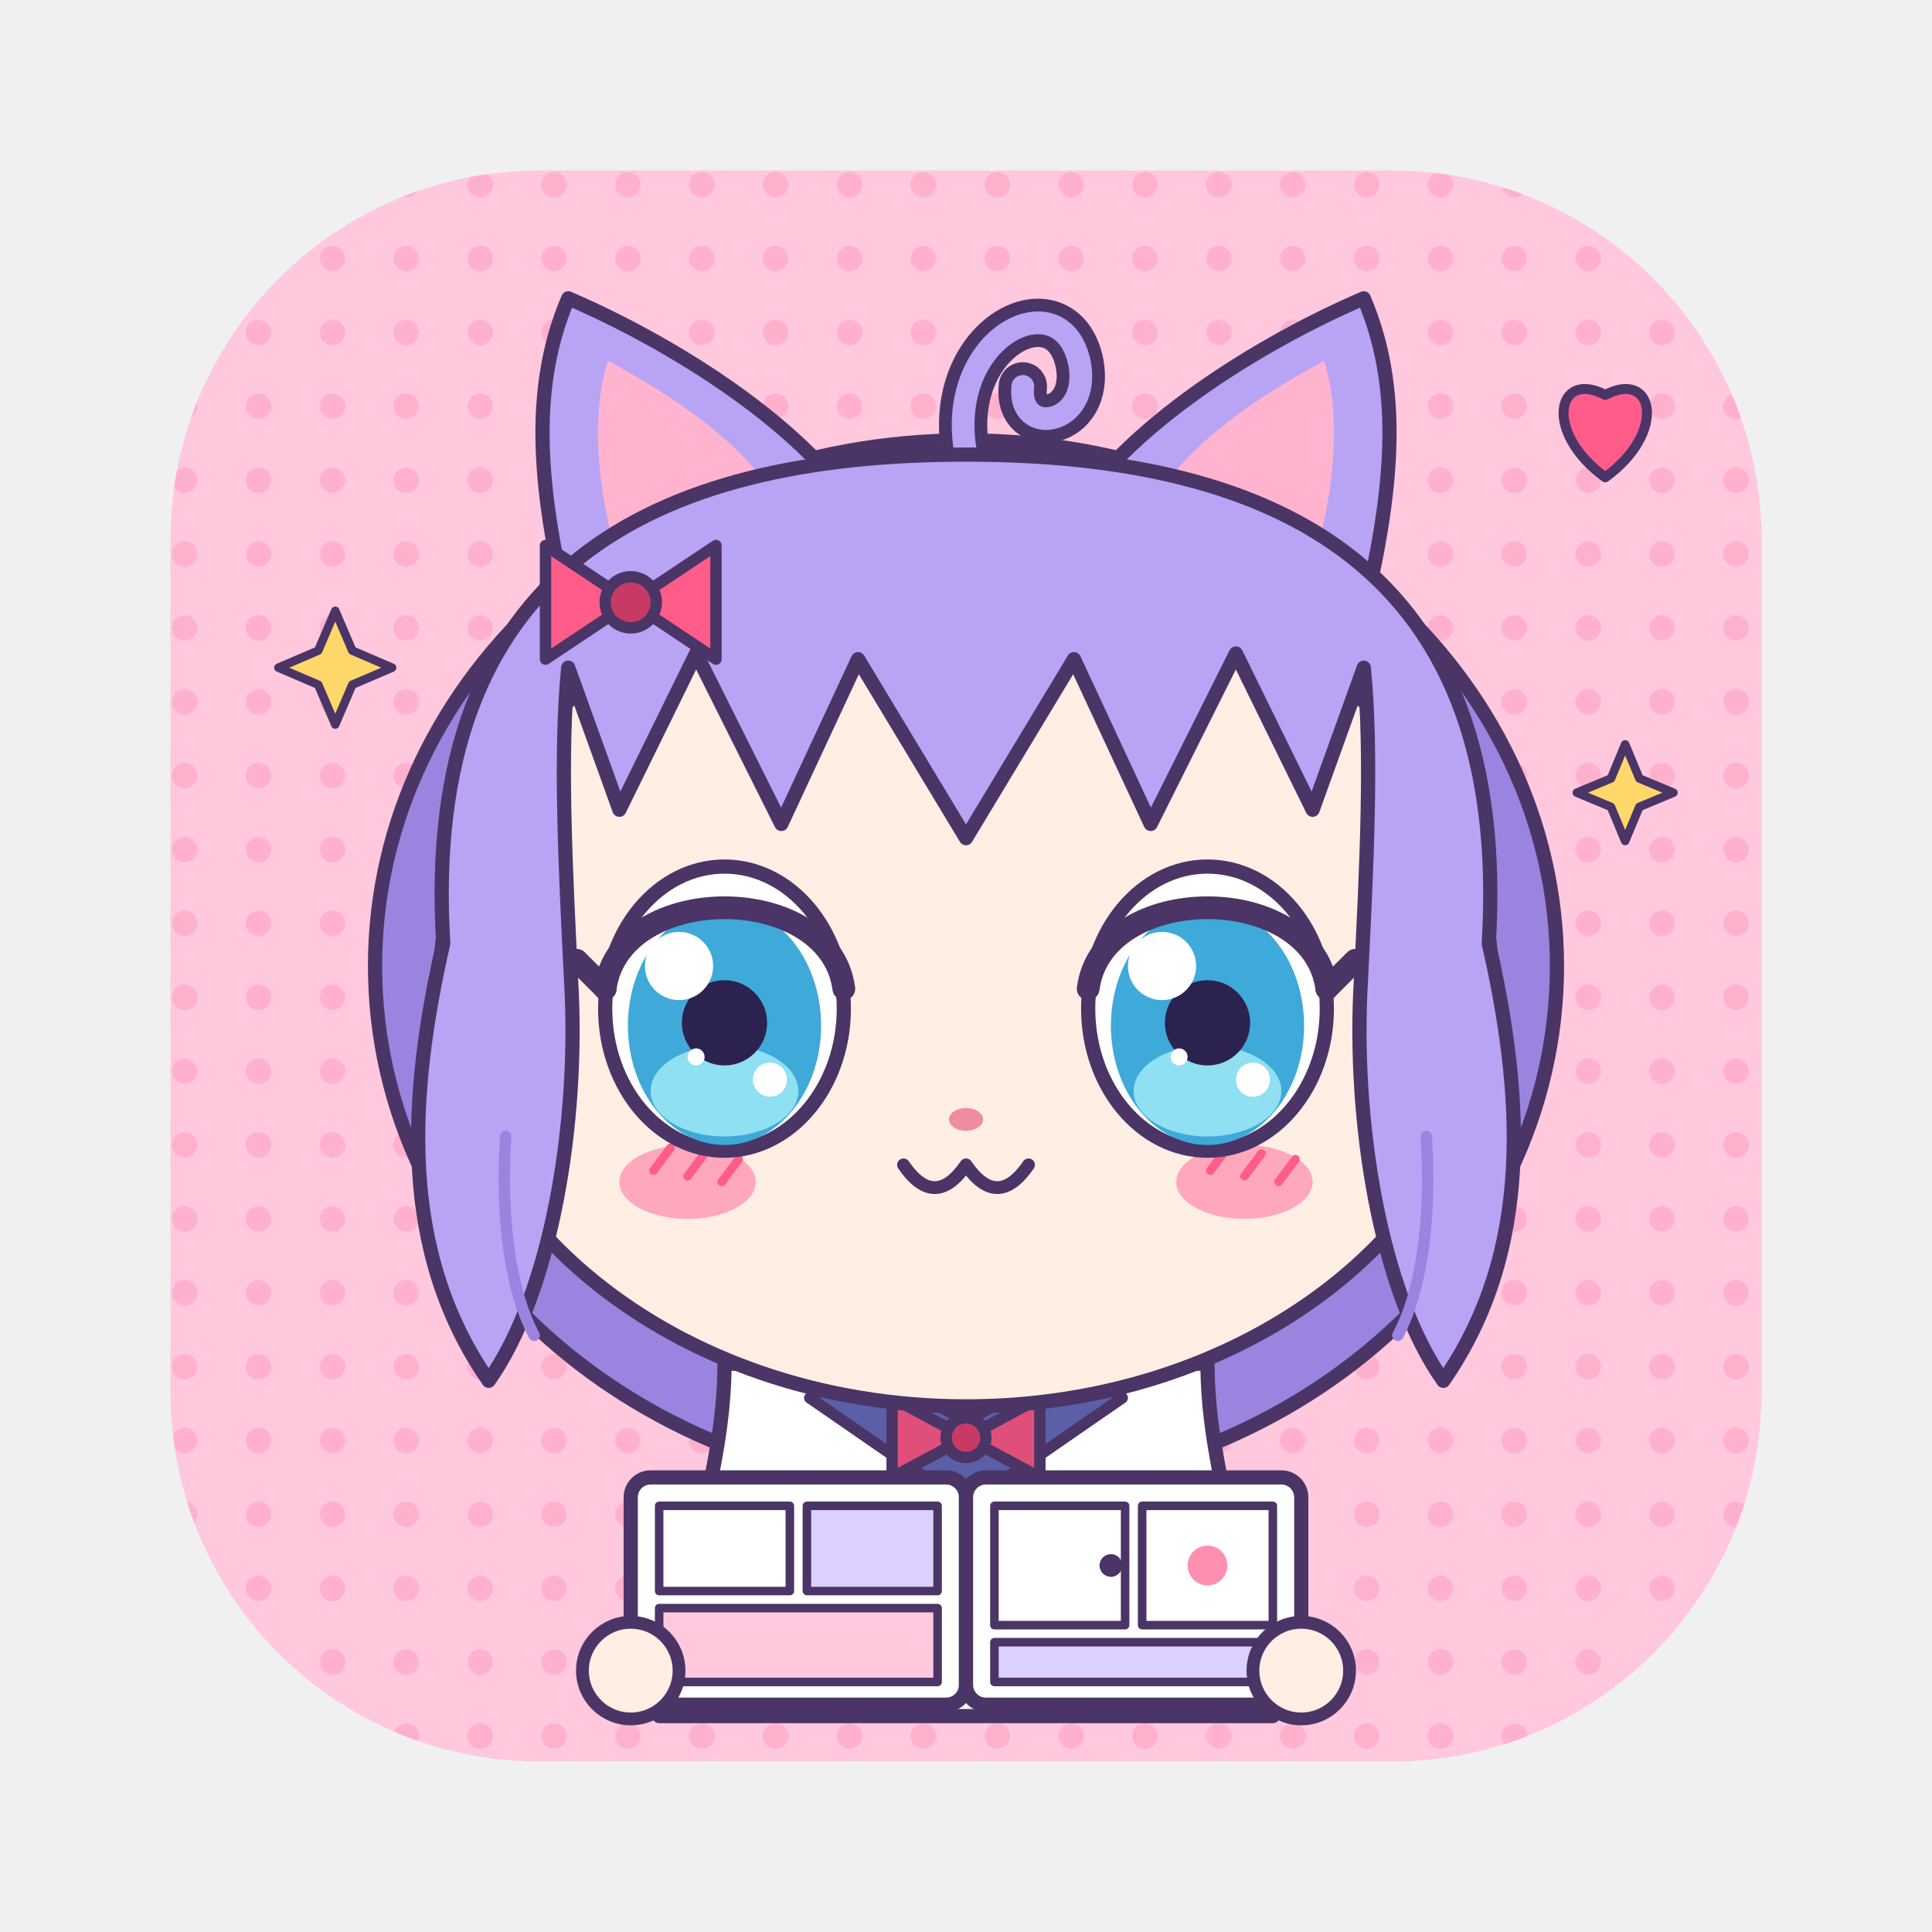
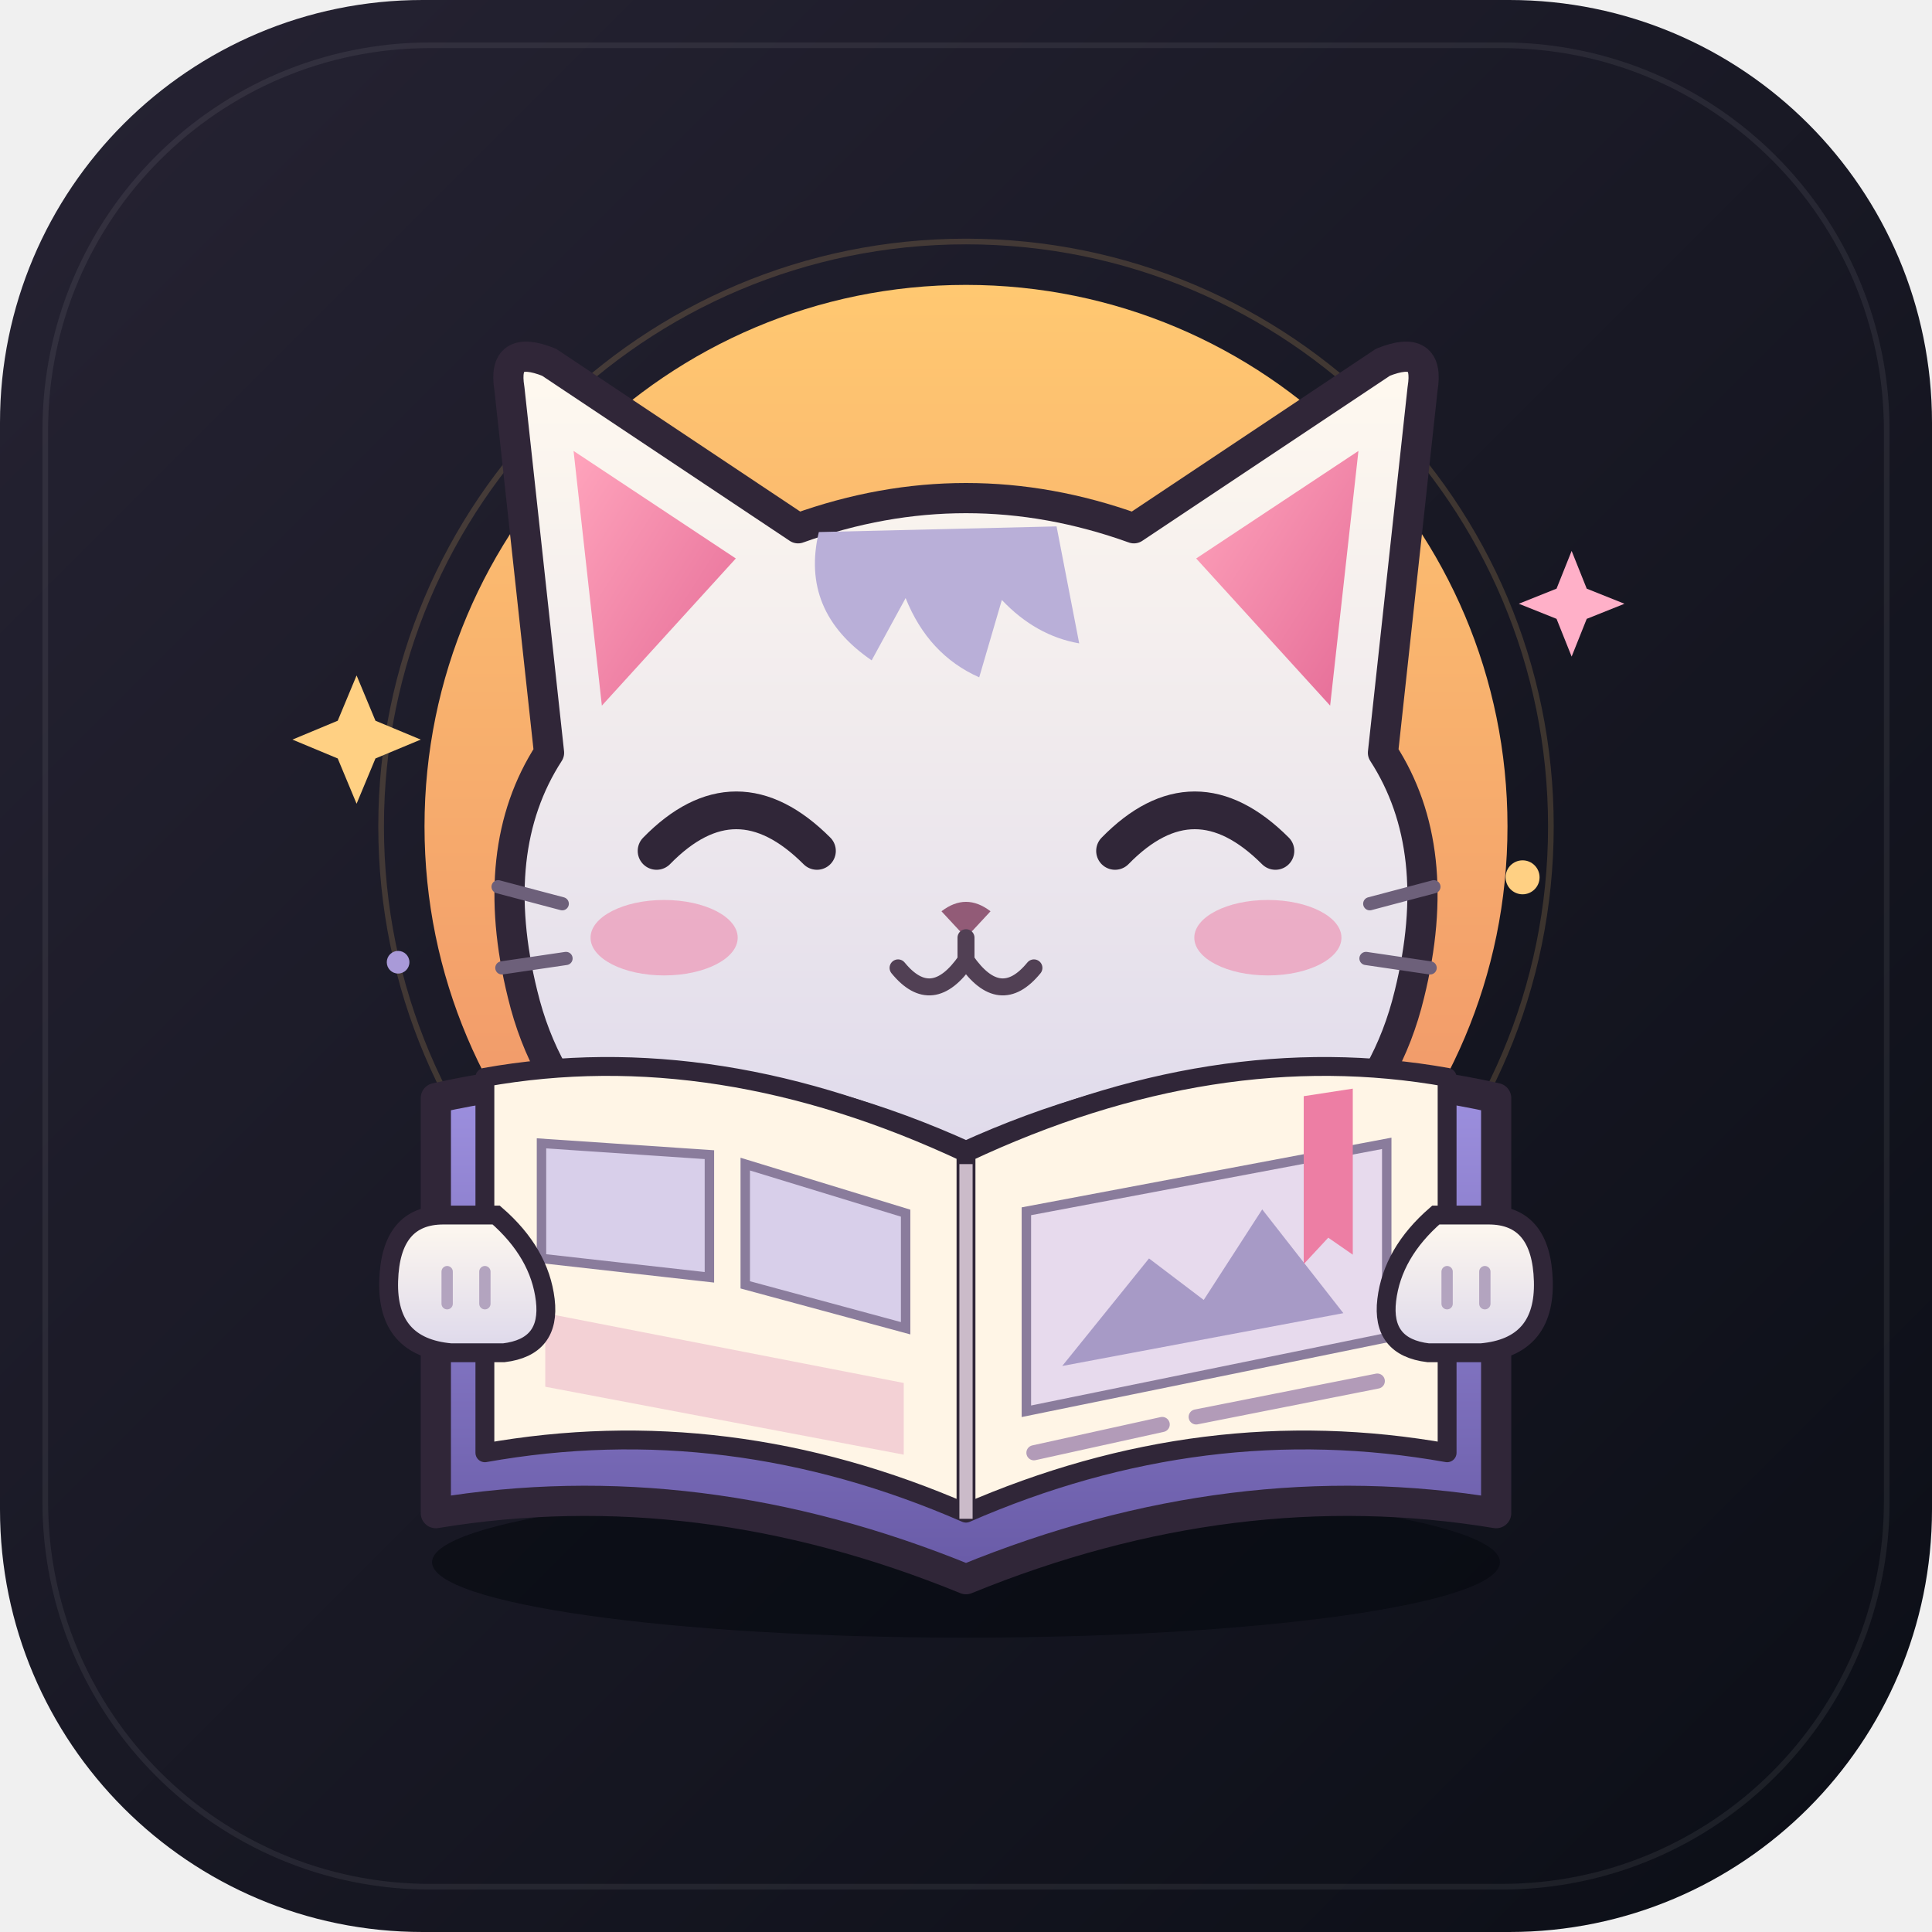
- <svg xmlns="http://www.w3.org/2000/svg" width="100%" viewBox="0 0 680 680" role="img" style="">
+ <svg xmlns="http://www.w3.org/2000/svg" width="1024" height="1024" viewBox="0 0 1024 1024" role="img" aria-labelledby="title desc">
  <defs>
-     <pattern id="dots" width="26" height="26" patternUnits="userSpaceOnUse">
-       <circle cx="13" cy="13" r="4.5" fill="#FFB0CD" />
-     </pattern>
+     <linearGradient id="bg" x2="1" y2="1">
+       <stop stop-color="#262333" />
+       <stop offset="1" stop-color="#0B0E16" />
+     </linearGradient>
+     <linearGradient id="halo" x2="0" y2="1">
+       <stop stop-color="#FFC871" />
+       <stop offset="1" stop-color="#ED8C68" />
+     </linearGradient>
+     <linearGradient id="fur" x2="0" y2="1">
+       <stop stop-color="#FFF9EF" />
+       <stop offset="1" stop-color="#DDD8EB" />
+     </linearGradient>
+     <linearGradient id="pink" x2="1" y2="1">
+       <stop stop-color="#FFA4BC" />
+       <stop offset="1" stop-color="#E56C97" />
+     </linearGradient>
+     <linearGradient id="book" x2="0" y2="1">
+       <stop stop-color="#9E91E0" />
+       <stop offset="1" stop-color="#685AA6" />
+     </linearGradient>
  </defs>
-   <rect x="60" y="60" width="560" height="560" rx="130" fill="#FFC8DD" style="fill:rgb(255, 200, 221);stroke:none;color:rgb(11, 11, 11);stroke-width:1px;stroke-linecap:butt;stroke-linejoin:miter;opacity:1;font-family:anthropic-sans, -apple-system, BlinkMacSystemFont, &quot;Segoe UI&quot;, sans-serif;font-size:16px;font-weight:400;text-anchor:start;dominant-baseline:auto" />
-   <rect x="60" y="60" width="560" height="560" rx="130" fill="url(#dots)" style="stroke:none;color:rgb(11, 11, 11);stroke-width:1px;stroke-linecap:butt;stroke-linejoin:miter;opacity:1;font-family:anthropic-sans, -apple-system, BlinkMacSystemFont, &quot;Segoe UI&quot;, sans-serif;font-size:16px;font-weight:400;text-anchor:start;dominant-baseline:auto" />
-   <path d="M118 215 L124 229 L138 235 L124 241 L118 255 L112 241 L98 235 L112 229 Z" fill="#FFD76A" stroke="#4A3566" stroke-width="3" stroke-linejoin="round" style="fill:rgb(255, 215, 106);stroke:rgb(74, 53, 102);color:rgb(11, 11, 11);stroke-width:3px;stroke-linecap:butt;stroke-linejoin:round;opacity:1;font-family:anthropic-sans, -apple-system, BlinkMacSystemFont, &quot;Segoe UI&quot;, sans-serif;font-size:16px;font-weight:400;text-anchor:start;dominant-baseline:auto" />
-   <path d="M572 262 L577 274 L589 279 L577 284 L572 296 L567 284 L555 279 L567 274 Z" fill="#FFD76A" stroke="#4A3566" stroke-width="3" stroke-linejoin="round" style="fill:rgb(255, 215, 106);stroke:rgb(74, 53, 102);color:rgb(11, 11, 11);stroke-width:3px;stroke-linecap:butt;stroke-linejoin:round;opacity:1;font-family:anthropic-sans, -apple-system, BlinkMacSystemFont, &quot;Segoe UI&quot;, sans-serif;font-size:16px;font-weight:400;text-anchor:start;dominant-baseline:auto" />
-   <path d="M565 168 C 543 152 548 130 565 139 C 582 130 587 152 565 168 Z" fill="#FF5C8A" stroke="#4A3566" stroke-width="3.5" stroke-linejoin="round" style="fill:rgb(255, 92, 138);stroke:rgb(74, 53, 102);color:rgb(11, 11, 11);stroke-width:3.5px;stroke-linecap:butt;stroke-linejoin:round;opacity:1;font-family:anthropic-sans, -apple-system, BlinkMacSystemFont, &quot;Segoe UI&quot;, sans-serif;font-size:16px;font-weight:400;text-anchor:start;dominant-baseline:auto" />
-   <g stroke="#4A3566" stroke-width="5" stroke-linejoin="round" stroke-linecap="round" style="fill:rgb(0, 0, 0);stroke:rgb(74, 53, 102);color:rgb(11, 11, 11);stroke-width:5px;stroke-linecap:round;stroke-linejoin:round;opacity:1;font-family:anthropic-sans, -apple-system, BlinkMacSystemFont, &quot;Segoe UI&quot;, sans-serif;font-size:16px;font-weight:400;text-anchor:start;dominant-baseline:auto">
-     <ellipse cx="340" cy="340" rx="208" ry="185" fill="#9B84E0" style="fill:rgb(155, 132, 224);stroke:rgb(74, 53, 102);color:rgb(11, 11, 11);stroke-width:5px;stroke-linecap:round;stroke-linejoin:round;opacity:1;font-family:anthropic-sans, -apple-system, BlinkMacSystemFont, &quot;Segoe UI&quot;, sans-serif;font-size:16px;font-weight:400;text-anchor:start;dominant-baseline:auto" />
-     <path d="M205 235 C 190 180 185 140 200 105 C 235 120 285 150 305 185 Z" fill="#B9A3F5" style="fill:rgb(185, 163, 245);stroke:rgb(74, 53, 102);color:rgb(11, 11, 11);stroke-width:5px;stroke-linecap:round;stroke-linejoin:round;opacity:1;font-family:anthropic-sans, -apple-system, BlinkMacSystemFont, &quot;Segoe UI&quot;, sans-serif;font-size:16px;font-weight:400;text-anchor:start;dominant-baseline:auto" />
-     <path d="M475 235 C 490 180 495 140 480 105 C 445 120 395 150 375 185 Z" fill="#B9A3F5" style="fill:rgb(185, 163, 245);stroke:rgb(74, 53, 102);color:rgb(11, 11, 11);stroke-width:5px;stroke-linecap:round;stroke-linejoin:round;opacity:1;font-family:anthropic-sans, -apple-system, BlinkMacSystemFont, &quot;Segoe UI&quot;, sans-serif;font-size:16px;font-weight:400;text-anchor:start;dominant-baseline:auto" />
-     <path d="M255 480 C 255 520 238 560 232 604 L 448 604 C 442 560 425 520 425 480 Z" fill="#FFFFFF" style="fill:rgb(255, 255, 255);stroke:rgb(74, 53, 102);color:rgb(11, 11, 11);stroke-width:5px;stroke-linecap:round;stroke-linejoin:round;opacity:1;font-family:anthropic-sans, -apple-system, BlinkMacSystemFont, &quot;Segoe UI&quot;, sans-serif;font-size:16px;font-weight:400;text-anchor:start;dominant-baseline:auto" />
-   </g>
-   <path d="M216 192 C 209 165 209 142 214 127 C 238 140 262 156 275 178 Z" fill="#FFB3CF" style="fill:rgb(255, 179, 207);stroke:none;color:rgb(11, 11, 11);stroke-width:1px;stroke-linecap:butt;stroke-linejoin:miter;opacity:1;font-family:anthropic-sans, -apple-system, BlinkMacSystemFont, &quot;Segoe UI&quot;, sans-serif;font-size:16px;font-weight:400;text-anchor:start;dominant-baseline:auto" />
-   <path d="M464 192 C 471 165 471 142 466 127 C 442 140 418 156 405 178 Z" fill="#FFB3CF" style="fill:rgb(255, 179, 207);stroke:none;color:rgb(11, 11, 11);stroke-width:1px;stroke-linecap:butt;stroke-linejoin:miter;opacity:1;font-family:anthropic-sans, -apple-system, BlinkMacSystemFont, &quot;Segoe UI&quot;, sans-serif;font-size:16px;font-weight:400;text-anchor:start;dominant-baseline:auto" />
-   <path d="M285 492 L340 530 L395 492 L378 480 L340 500 L302 480 Z" fill="#5B5FA8" stroke="#4A3566" stroke-width="4" stroke-linejoin="round" style="fill:rgb(91, 95, 168);stroke:rgb(74, 53, 102);color:rgb(11, 11, 11);stroke-width:4px;stroke-linecap:butt;stroke-linejoin:round;opacity:1;font-family:anthropic-sans, -apple-system, BlinkMacSystemFont, &quot;Segoe UI&quot;, sans-serif;font-size:16px;font-weight:400;text-anchor:start;dominant-baseline:auto" />
-   <g stroke="#4A3566" stroke-width="5" stroke-linejoin="round" stroke-linecap="round" style="fill:rgb(0, 0, 0);stroke:rgb(74, 53, 102);color:rgb(11, 11, 11);stroke-width:5px;stroke-linecap:round;stroke-linejoin:round;opacity:1;font-family:anthropic-sans, -apple-system, BlinkMacSystemFont, &quot;Segoe UI&quot;, sans-serif;font-size:16px;font-weight:400;text-anchor:start;dominant-baseline:auto">
-     <rect x="222" y="520" width="118" height="80" rx="7" fill="#FFFFFF" style="fill:rgb(255, 255, 255);stroke:rgb(74, 53, 102);color:rgb(11, 11, 11);stroke-width:5px;stroke-linecap:round;stroke-linejoin:round;opacity:1;font-family:anthropic-sans, -apple-system, BlinkMacSystemFont, &quot;Segoe UI&quot;, sans-serif;font-size:16px;font-weight:400;text-anchor:start;dominant-baseline:auto" />
-     <rect x="340" y="520" width="118" height="80" rx="7" fill="#FFFFFF" style="fill:rgb(255, 255, 255);stroke:rgb(74, 53, 102);color:rgb(11, 11, 11);stroke-width:5px;stroke-linecap:round;stroke-linejoin:round;opacity:1;font-family:anthropic-sans, -apple-system, BlinkMacSystemFont, &quot;Segoe UI&quot;, sans-serif;font-size:16px;font-weight:400;text-anchor:start;dominant-baseline:auto" />
-   </g>
-   <g stroke="#4A3566" stroke-width="3" stroke-linejoin="round" style="fill:rgb(0, 0, 0);stroke:rgb(74, 53, 102);color:rgb(11, 11, 11);stroke-width:3px;stroke-linecap:butt;stroke-linejoin:round;opacity:1;font-family:anthropic-sans, -apple-system, BlinkMacSystemFont, &quot;Segoe UI&quot;, sans-serif;font-size:16px;font-weight:400;text-anchor:start;dominant-baseline:auto">
-     <rect x="232" y="530" width="46" height="30" fill="#FFFFFF" style="fill:rgb(255, 255, 255);stroke:rgb(74, 53, 102);color:rgb(11, 11, 11);stroke-width:3px;stroke-linecap:butt;stroke-linejoin:round;opacity:1;font-family:anthropic-sans, -apple-system, BlinkMacSystemFont, &quot;Segoe UI&quot;, sans-serif;font-size:16px;font-weight:400;text-anchor:start;dominant-baseline:auto" />
-     <rect x="284" y="530" width="46" height="30" fill="#DCD0FF" style="fill:rgb(220, 208, 255);stroke:rgb(74, 53, 102);color:rgb(11, 11, 11);stroke-width:3px;stroke-linecap:butt;stroke-linejoin:round;opacity:1;font-family:anthropic-sans, -apple-system, BlinkMacSystemFont, &quot;Segoe UI&quot;, sans-serif;font-size:16px;font-weight:400;text-anchor:start;dominant-baseline:auto" />
-     <rect x="232" y="566" width="98" height="26" fill="#FFC8DD" style="fill:rgb(255, 200, 221);stroke:rgb(74, 53, 102);color:rgb(11, 11, 11);stroke-width:3px;stroke-linecap:butt;stroke-linejoin:round;opacity:1;font-family:anthropic-sans, -apple-system, BlinkMacSystemFont, &quot;Segoe UI&quot;, sans-serif;font-size:16px;font-weight:400;text-anchor:start;dominant-baseline:auto" />
-     <rect x="350" y="530" width="46" height="42" fill="#FFFFFF" style="fill:rgb(255, 255, 255);stroke:rgb(74, 53, 102);color:rgb(11, 11, 11);stroke-width:3px;stroke-linecap:butt;stroke-linejoin:round;opacity:1;font-family:anthropic-sans, -apple-system, BlinkMacSystemFont, &quot;Segoe UI&quot;, sans-serif;font-size:16px;font-weight:400;text-anchor:start;dominant-baseline:auto" />
-     <rect x="402" y="530" width="46" height="42" fill="#FFFFFF" style="fill:rgb(255, 255, 255);stroke:rgb(74, 53, 102);color:rgb(11, 11, 11);stroke-width:3px;stroke-linecap:butt;stroke-linejoin:round;opacity:1;font-family:anthropic-sans, -apple-system, BlinkMacSystemFont, &quot;Segoe UI&quot;, sans-serif;font-size:16px;font-weight:400;text-anchor:start;dominant-baseline:auto" />
-     <rect x="350" y="578" width="98" height="14" fill="#DCD0FF" style="fill:rgb(220, 208, 255);stroke:rgb(74, 53, 102);color:rgb(11, 11, 11);stroke-width:3px;stroke-linecap:butt;stroke-linejoin:round;opacity:1;font-family:anthropic-sans, -apple-system, BlinkMacSystemFont, &quot;Segoe UI&quot;, sans-serif;font-size:16px;font-weight:400;text-anchor:start;dominant-baseline:auto" />
-   </g>
-   <circle cx="391" cy="551" r="4" fill="#4A3566" style="fill:rgb(74, 53, 102);stroke:none;color:rgb(11, 11, 11);stroke-width:1px;stroke-linecap:butt;stroke-linejoin:miter;opacity:1;font-family:anthropic-sans, -apple-system, BlinkMacSystemFont, &quot;Segoe UI&quot;, sans-serif;font-size:16px;font-weight:400;text-anchor:start;dominant-baseline:auto" />
-   <circle cx="425" cy="551" r="7" fill="#FF8FB0" style="fill:rgb(255, 143, 176);stroke:none;color:rgb(11, 11, 11);stroke-width:1px;stroke-linecap:butt;stroke-linejoin:miter;opacity:1;font-family:anthropic-sans, -apple-system, BlinkMacSystemFont, &quot;Segoe UI&quot;, sans-serif;font-size:16px;font-weight:400;text-anchor:start;dominant-baseline:auto" />
-   <g fill="#FFEEE3" stroke="#4A3566" stroke-width="4.5" style="fill:rgb(255, 238, 227);stroke:rgb(74, 53, 102);color:rgb(11, 11, 11);stroke-width:4.5px;stroke-linecap:butt;stroke-linejoin:miter;opacity:1;font-family:anthropic-sans, -apple-system, BlinkMacSystemFont, &quot;Segoe UI&quot;, sans-serif;font-size:16px;font-weight:400;text-anchor:start;dominant-baseline:auto">
-     <circle cx="222" cy="588" r="17" style="fill:rgb(255, 238, 227);stroke:rgb(74, 53, 102);color:rgb(11, 11, 11);stroke-width:4.5px;stroke-linecap:butt;stroke-linejoin:miter;opacity:1;font-family:anthropic-sans, -apple-system, BlinkMacSystemFont, &quot;Segoe UI&quot;, sans-serif;font-size:16px;font-weight:400;text-anchor:start;dominant-baseline:auto" />
-     <circle cx="458" cy="588" r="17" style="fill:rgb(255, 238, 227);stroke:rgb(74, 53, 102);color:rgb(11, 11, 11);stroke-width:4.5px;stroke-linecap:butt;stroke-linejoin:miter;opacity:1;font-family:anthropic-sans, -apple-system, BlinkMacSystemFont, &quot;Segoe UI&quot;, sans-serif;font-size:16px;font-weight:400;text-anchor:start;dominant-baseline:auto" />
-   </g>
-   <g stroke="#4A3566" stroke-width="4" stroke-linejoin="round" fill="#E04F7A" style="fill:rgb(224, 79, 122);stroke:rgb(74, 53, 102);color:rgb(11, 11, 11);stroke-width:4px;stroke-linecap:butt;stroke-linejoin:round;opacity:1;font-family:anthropic-sans, -apple-system, BlinkMacSystemFont, &quot;Segoe UI&quot;, sans-serif;font-size:16px;font-weight:400;text-anchor:start;dominant-baseline:auto">
-     <path d="M340 506 L314 492 L314 520 Z" style="fill:rgb(224, 79, 122);stroke:rgb(74, 53, 102);color:rgb(11, 11, 11);stroke-width:4px;stroke-linecap:butt;stroke-linejoin:round;opacity:1;font-family:anthropic-sans, -apple-system, BlinkMacSystemFont, &quot;Segoe UI&quot;, sans-serif;font-size:16px;font-weight:400;text-anchor:start;dominant-baseline:auto" />
-     <path d="M340 506 L366 492 L366 520 Z" style="fill:rgb(224, 79, 122);stroke:rgb(74, 53, 102);color:rgb(11, 11, 11);stroke-width:4px;stroke-linecap:butt;stroke-linejoin:round;opacity:1;font-family:anthropic-sans, -apple-system, BlinkMacSystemFont, &quot;Segoe UI&quot;, sans-serif;font-size:16px;font-weight:400;text-anchor:start;dominant-baseline:auto" />
-     <circle cx="340" cy="506" r="7" fill="#C73A66" style="fill:rgb(199, 58, 102);stroke:rgb(74, 53, 102);color:rgb(11, 11, 11);stroke-width:4px;stroke-linecap:butt;stroke-linejoin:round;opacity:1;font-family:anthropic-sans, -apple-system, BlinkMacSystemFont, &quot;Segoe UI&quot;, sans-serif;font-size:16px;font-weight:400;text-anchor:start;dominant-baseline:auto" />
-   </g>
-   <ellipse cx="340" cy="345" rx="185" ry="150" fill="#FFEEE3" stroke="#4A3566" stroke-width="5" style="fill:rgb(255, 238, 227);stroke:rgb(74, 53, 102);color:rgb(11, 11, 11);stroke-width:5px;stroke-linecap:butt;stroke-linejoin:miter;opacity:1;font-family:anthropic-sans, -apple-system, BlinkMacSystemFont, &quot;Segoe UI&quot;, sans-serif;font-size:16px;font-weight:400;text-anchor:start;dominant-baseline:auto" />
-   <ellipse cx="242" cy="416" rx="24" ry="13" fill="#FF8FB0" opacity="0.75" style="fill:rgb(255, 143, 176);stroke:none;color:rgb(11, 11, 11);stroke-width:1px;stroke-linecap:butt;stroke-linejoin:miter;opacity:0.75;font-family:anthropic-sans, -apple-system, BlinkMacSystemFont, &quot;Segoe UI&quot;, sans-serif;font-size:16px;font-weight:400;text-anchor:start;dominant-baseline:auto" />
-   <ellipse cx="438" cy="416" rx="24" ry="13" fill="#FF8FB0" opacity="0.75" style="fill:rgb(255, 143, 176);stroke:none;color:rgb(11, 11, 11);stroke-width:1px;stroke-linecap:butt;stroke-linejoin:miter;opacity:0.75;font-family:anthropic-sans, -apple-system, BlinkMacSystemFont, &quot;Segoe UI&quot;, sans-serif;font-size:16px;font-weight:400;text-anchor:start;dominant-baseline:auto" />
-   <g stroke="#FF5C8A" stroke-width="3" stroke-linecap="round" style="fill:rgb(0, 0, 0);stroke:rgb(255, 92, 138);color:rgb(11, 11, 11);stroke-width:3px;stroke-linecap:round;stroke-linejoin:miter;opacity:1;font-family:anthropic-sans, -apple-system, BlinkMacSystemFont, &quot;Segoe UI&quot;, sans-serif;font-size:16px;font-weight:400;text-anchor:start;dominant-baseline:auto">
-     <path d="M230 412 L236 404" style="fill:rgb(0, 0, 0);stroke:rgb(255, 92, 138);color:rgb(11, 11, 11);stroke-width:3px;stroke-linecap:round;stroke-linejoin:miter;opacity:1;font-family:anthropic-sans, -apple-system, BlinkMacSystemFont, &quot;Segoe UI&quot;, sans-serif;font-size:16px;font-weight:400;text-anchor:start;dominant-baseline:auto" />
-     <path d="M242 414 L248 406" style="fill:rgb(0, 0, 0);stroke:rgb(255, 92, 138);color:rgb(11, 11, 11);stroke-width:3px;stroke-linecap:round;stroke-linejoin:miter;opacity:1;font-family:anthropic-sans, -apple-system, BlinkMacSystemFont, &quot;Segoe UI&quot;, sans-serif;font-size:16px;font-weight:400;text-anchor:start;dominant-baseline:auto" />
-     <path d="M254 416 L260 408" style="fill:rgb(0, 0, 0);stroke:rgb(255, 92, 138);color:rgb(11, 11, 11);stroke-width:3px;stroke-linecap:round;stroke-linejoin:miter;opacity:1;font-family:anthropic-sans, -apple-system, BlinkMacSystemFont, &quot;Segoe UI&quot;, sans-serif;font-size:16px;font-weight:400;text-anchor:start;dominant-baseline:auto" />
-     <path d="M426 412 L432 404" style="fill:rgb(0, 0, 0);stroke:rgb(255, 92, 138);color:rgb(11, 11, 11);stroke-width:3px;stroke-linecap:round;stroke-linejoin:miter;opacity:1;font-family:anthropic-sans, -apple-system, BlinkMacSystemFont, &quot;Segoe UI&quot;, sans-serif;font-size:16px;font-weight:400;text-anchor:start;dominant-baseline:auto" />
-     <path d="M438 414 L444 406" style="fill:rgb(0, 0, 0);stroke:rgb(255, 92, 138);color:rgb(11, 11, 11);stroke-width:3px;stroke-linecap:round;stroke-linejoin:miter;opacity:1;font-family:anthropic-sans, -apple-system, BlinkMacSystemFont, &quot;Segoe UI&quot;, sans-serif;font-size:16px;font-weight:400;text-anchor:start;dominant-baseline:auto" />
-     <path d="M450 416 L456 408" style="fill:rgb(0, 0, 0);stroke:rgb(255, 92, 138);color:rgb(11, 11, 11);stroke-width:3px;stroke-linecap:round;stroke-linejoin:miter;opacity:1;font-family:anthropic-sans, -apple-system, BlinkMacSystemFont, &quot;Segoe UI&quot;, sans-serif;font-size:16px;font-weight:400;text-anchor:start;dominant-baseline:auto" />
-   </g>
-   <ellipse cx="255" cy="355" rx="42" ry="50" fill="#FFFFFF" stroke="#4A3566" stroke-width="5" style="fill:rgb(255, 255, 255);stroke:rgb(74, 53, 102);color:rgb(11, 11, 11);stroke-width:5px;stroke-linecap:butt;stroke-linejoin:miter;opacity:1;font-family:anthropic-sans, -apple-system, BlinkMacSystemFont, &quot;Segoe UI&quot;, sans-serif;font-size:16px;font-weight:400;text-anchor:start;dominant-baseline:auto" />
-   <ellipse cx="255" cy="361" rx="34" ry="42" fill="#3FA9DA" style="fill:rgb(63, 169, 218);stroke:none;color:rgb(11, 11, 11);stroke-width:1px;stroke-linecap:butt;stroke-linejoin:miter;opacity:1;font-family:anthropic-sans, -apple-system, BlinkMacSystemFont, &quot;Segoe UI&quot;, sans-serif;font-size:16px;font-weight:400;text-anchor:start;dominant-baseline:auto" />
-   <ellipse cx="255" cy="384" rx="26" ry="16" fill="#8EE0F2" style="fill:rgb(142, 224, 242);stroke:none;color:rgb(11, 11, 11);stroke-width:1px;stroke-linecap:butt;stroke-linejoin:miter;opacity:1;font-family:anthropic-sans, -apple-system, BlinkMacSystemFont, &quot;Segoe UI&quot;, sans-serif;font-size:16px;font-weight:400;text-anchor:start;dominant-baseline:auto" />
-   <circle cx="255" cy="360" r="15" fill="#2B2250" style="fill:rgb(43, 34, 80);stroke:none;color:rgb(11, 11, 11);stroke-width:1px;stroke-linecap:butt;stroke-linejoin:miter;opacity:1;font-family:anthropic-sans, -apple-system, BlinkMacSystemFont, &quot;Segoe UI&quot;, sans-serif;font-size:16px;font-weight:400;text-anchor:start;dominant-baseline:auto" />
-   <circle cx="239" cy="340" r="12" fill="#FFFFFF" style="fill:rgb(255, 255, 255);stroke:none;color:rgb(11, 11, 11);stroke-width:1px;stroke-linecap:butt;stroke-linejoin:miter;opacity:1;font-family:anthropic-sans, -apple-system, BlinkMacSystemFont, &quot;Segoe UI&quot;, sans-serif;font-size:16px;font-weight:400;text-anchor:start;dominant-baseline:auto" />
-   <circle cx="271" cy="380" r="6" fill="#FFFFFF" style="fill:rgb(255, 255, 255);stroke:none;color:rgb(11, 11, 11);stroke-width:1px;stroke-linecap:butt;stroke-linejoin:miter;opacity:1;font-family:anthropic-sans, -apple-system, BlinkMacSystemFont, &quot;Segoe UI&quot;, sans-serif;font-size:16px;font-weight:400;text-anchor:start;dominant-baseline:auto" />
-   <circle cx="245" cy="372" r="3" fill="#FFFFFF" style="fill:rgb(255, 255, 255);stroke:none;color:rgb(11, 11, 11);stroke-width:1px;stroke-linecap:butt;stroke-linejoin:miter;opacity:1;font-family:anthropic-sans, -apple-system, BlinkMacSystemFont, &quot;Segoe UI&quot;, sans-serif;font-size:16px;font-weight:400;text-anchor:start;dominant-baseline:auto" />
-   <ellipse cx="425" cy="355" rx="42" ry="50" fill="#FFFFFF" stroke="#4A3566" stroke-width="5" style="fill:rgb(255, 255, 255);stroke:rgb(74, 53, 102);color:rgb(11, 11, 11);stroke-width:5px;stroke-linecap:butt;stroke-linejoin:miter;opacity:1;font-family:anthropic-sans, -apple-system, BlinkMacSystemFont, &quot;Segoe UI&quot;, sans-serif;font-size:16px;font-weight:400;text-anchor:start;dominant-baseline:auto" />
-   <ellipse cx="425" cy="361" rx="34" ry="42" fill="#3FA9DA" style="fill:rgb(63, 169, 218);stroke:none;color:rgb(11, 11, 11);stroke-width:1px;stroke-linecap:butt;stroke-linejoin:miter;opacity:1;font-family:anthropic-sans, -apple-system, BlinkMacSystemFont, &quot;Segoe UI&quot;, sans-serif;font-size:16px;font-weight:400;text-anchor:start;dominant-baseline:auto" />
-   <ellipse cx="425" cy="384" rx="26" ry="16" fill="#8EE0F2" style="fill:rgb(142, 224, 242);stroke:none;color:rgb(11, 11, 11);stroke-width:1px;stroke-linecap:butt;stroke-linejoin:miter;opacity:1;font-family:anthropic-sans, -apple-system, BlinkMacSystemFont, &quot;Segoe UI&quot;, sans-serif;font-size:16px;font-weight:400;text-anchor:start;dominant-baseline:auto" />
-   <circle cx="425" cy="360" r="15" fill="#2B2250" style="fill:rgb(43, 34, 80);stroke:none;color:rgb(11, 11, 11);stroke-width:1px;stroke-linecap:butt;stroke-linejoin:miter;opacity:1;font-family:anthropic-sans, -apple-system, BlinkMacSystemFont, &quot;Segoe UI&quot;, sans-serif;font-size:16px;font-weight:400;text-anchor:start;dominant-baseline:auto" />
-   <circle cx="409" cy="340" r="12" fill="#FFFFFF" style="fill:rgb(255, 255, 255);stroke:none;color:rgb(11, 11, 11);stroke-width:1px;stroke-linecap:butt;stroke-linejoin:miter;opacity:1;font-family:anthropic-sans, -apple-system, BlinkMacSystemFont, &quot;Segoe UI&quot;, sans-serif;font-size:16px;font-weight:400;text-anchor:start;dominant-baseline:auto" />
-   <circle cx="441" cy="380" r="6" fill="#FFFFFF" style="fill:rgb(255, 255, 255);stroke:none;color:rgb(11, 11, 11);stroke-width:1px;stroke-linecap:butt;stroke-linejoin:miter;opacity:1;font-family:anthropic-sans, -apple-system, BlinkMacSystemFont, &quot;Segoe UI&quot;, sans-serif;font-size:16px;font-weight:400;text-anchor:start;dominant-baseline:auto" />
-   <circle cx="415" cy="372" r="3" fill="#FFFFFF" style="fill:rgb(255, 255, 255);stroke:none;color:rgb(11, 11, 11);stroke-width:1px;stroke-linecap:butt;stroke-linejoin:miter;opacity:1;font-family:anthropic-sans, -apple-system, BlinkMacSystemFont, &quot;Segoe UI&quot;, sans-serif;font-size:16px;font-weight:400;text-anchor:start;dominant-baseline:auto" />
-   <g fill="none" stroke="#4A3566" stroke-width="8" stroke-linecap="round" style="fill:none;stroke:rgb(74, 53, 102);color:rgb(11, 11, 11);stroke-width:8px;stroke-linecap:round;stroke-linejoin:miter;opacity:1;font-family:anthropic-sans, -apple-system, BlinkMacSystemFont, &quot;Segoe UI&quot;, sans-serif;font-size:16px;font-weight:400;text-anchor:start;dominant-baseline:auto">
-     <path d="M213 348 C 218 310 292 310 297 348" style="fill:none;stroke:rgb(74, 53, 102);color:rgb(11, 11, 11);stroke-width:8px;stroke-linecap:round;stroke-linejoin:miter;opacity:1;font-family:anthropic-sans, -apple-system, BlinkMacSystemFont, &quot;Segoe UI&quot;, sans-serif;font-size:16px;font-weight:400;text-anchor:start;dominant-baseline:auto" />
-     <path d="M213 348 L 203 338" style="fill:none;stroke:rgb(74, 53, 102);color:rgb(11, 11, 11);stroke-width:8px;stroke-linecap:round;stroke-linejoin:miter;opacity:1;font-family:anthropic-sans, -apple-system, BlinkMacSystemFont, &quot;Segoe UI&quot;, sans-serif;font-size:16px;font-weight:400;text-anchor:start;dominant-baseline:auto" />
-     <path d="M383 348 C 388 310 462 310 467 348" style="fill:none;stroke:rgb(74, 53, 102);color:rgb(11, 11, 11);stroke-width:8px;stroke-linecap:round;stroke-linejoin:miter;opacity:1;font-family:anthropic-sans, -apple-system, BlinkMacSystemFont, &quot;Segoe UI&quot;, sans-serif;font-size:16px;font-weight:400;text-anchor:start;dominant-baseline:auto" />
-     <path d="M467 348 L 477 338" style="fill:none;stroke:rgb(74, 53, 102);color:rgb(11, 11, 11);stroke-width:8px;stroke-linecap:round;stroke-linejoin:miter;opacity:1;font-family:anthropic-sans, -apple-system, BlinkMacSystemFont, &quot;Segoe UI&quot;, sans-serif;font-size:16px;font-weight:400;text-anchor:start;dominant-baseline:auto" />
-   </g>
-   <ellipse cx="340" cy="394" rx="6" ry="4" fill="#F08CA0" style="fill:rgb(240, 140, 160);stroke:none;color:rgb(11, 11, 11);stroke-width:1px;stroke-linecap:butt;stroke-linejoin:miter;opacity:1;font-family:anthropic-sans, -apple-system, BlinkMacSystemFont, &quot;Segoe UI&quot;, sans-serif;font-size:16px;font-weight:400;text-anchor:start;dominant-baseline:auto" />
-   <path d="M318 410 Q329 426 340 410 Q351 426 362 410" fill="none" stroke="#4A3566" stroke-width="4.5" stroke-linecap="round" stroke-linejoin="round" style="fill:none;stroke:rgb(74, 53, 102);color:rgb(11, 11, 11);stroke-width:4.5px;stroke-linecap:round;stroke-linejoin:round;opacity:1;font-family:anthropic-sans, -apple-system, BlinkMacSystemFont, &quot;Segoe UI&quot;, sans-serif;font-size:16px;font-weight:400;text-anchor:start;dominant-baseline:auto" />
-   <path d="M340 160 C 332 118 374 98 380 128 C 384 150 358 154 360 136" fill="none" stroke="#4A3566" stroke-width="17" stroke-linecap="round" style="fill:none;stroke:rgb(74, 53, 102);color:rgb(11, 11, 11);stroke-width:17px;stroke-linecap:round;stroke-linejoin:miter;opacity:1;font-family:anthropic-sans, -apple-system, BlinkMacSystemFont, &quot;Segoe UI&quot;, sans-serif;font-size:16px;font-weight:400;text-anchor:start;dominant-baseline:auto" />
-   <path d="M340 160 C 332 118 374 98 380 128 C 384 150 358 154 360 136" fill="none" stroke="#B9A3F5" stroke-width="8" stroke-linecap="round" style="fill:none;stroke:rgb(185, 163, 245);color:rgb(11, 11, 11);stroke-width:8px;stroke-linecap:round;stroke-linejoin:miter;opacity:1;font-family:anthropic-sans, -apple-system, BlinkMacSystemFont, &quot;Segoe UI&quot;, sans-serif;font-size:16px;font-weight:400;text-anchor:start;dominant-baseline:auto" />
-   <path d="M172 486 C 140 440 144 385 156 332 C 148 200 230 160 340 160 C 450 160 532 200 524 332 C 536 385 540 440 508 486 C 486 455 476 395 479 345 C 481 305 483 265 480 235 L 462 285 L 435 230 L 405 290 L 378 232 L 340 295 L 302 232 L 275 290 L 245 230 L 218 285 L 200 235 C 197 265 199 305 201 345 C 204 395 194 455 172 486 Z" fill="#B9A3F5" stroke="#4A3566" stroke-width="5" stroke-linejoin="round" style="fill:rgb(185, 163, 245);stroke:rgb(74, 53, 102);color:rgb(11, 11, 11);stroke-width:5px;stroke-linecap:butt;stroke-linejoin:round;opacity:1;font-family:anthropic-sans, -apple-system, BlinkMacSystemFont, &quot;Segoe UI&quot;, sans-serif;font-size:16px;font-weight:400;text-anchor:start;dominant-baseline:auto" />
-   <g fill="none" stroke="#9B84E0" stroke-width="4" stroke-linecap="round" style="fill:none;stroke:rgb(155, 132, 224);color:rgb(11, 11, 11);stroke-width:4px;stroke-linecap:round;stroke-linejoin:miter;opacity:1;font-family:anthropic-sans, -apple-system, BlinkMacSystemFont, &quot;Segoe UI&quot;, sans-serif;font-size:16px;font-weight:400;text-anchor:start;dominant-baseline:auto">
-     <path d="M178 400 C 176 430 180 455 188 470" style="fill:none;stroke:rgb(155, 132, 224);color:rgb(11, 11, 11);stroke-width:4px;stroke-linecap:round;stroke-linejoin:miter;opacity:1;font-family:anthropic-sans, -apple-system, BlinkMacSystemFont, &quot;Segoe UI&quot;, sans-serif;font-size:16px;font-weight:400;text-anchor:start;dominant-baseline:auto" />
-     <path d="M502 400 C 504 430 500 455 492 470" style="fill:none;stroke:rgb(155, 132, 224);color:rgb(11, 11, 11);stroke-width:4px;stroke-linecap:round;stroke-linejoin:miter;opacity:1;font-family:anthropic-sans, -apple-system, BlinkMacSystemFont, &quot;Segoe UI&quot;, sans-serif;font-size:16px;font-weight:400;text-anchor:start;dominant-baseline:auto" />
-   </g>
-   <g stroke="#4A3566" stroke-width="4" stroke-linejoin="round" style="fill:rgb(0, 0, 0);stroke:rgb(74, 53, 102);color:rgb(11, 11, 11);stroke-width:4px;stroke-linecap:butt;stroke-linejoin:round;opacity:1;font-family:anthropic-sans, -apple-system, BlinkMacSystemFont, &quot;Segoe UI&quot;, sans-serif;font-size:16px;font-weight:400;text-anchor:start;dominant-baseline:auto">
-     <path d="M222 212 L192 192 L192 232 Z" fill="#FF5C8A" style="fill:rgb(255, 92, 138);stroke:rgb(74, 53, 102);color:rgb(11, 11, 11);stroke-width:4px;stroke-linecap:butt;stroke-linejoin:round;opacity:1;font-family:anthropic-sans, -apple-system, BlinkMacSystemFont, &quot;Segoe UI&quot;, sans-serif;font-size:16px;font-weight:400;text-anchor:start;dominant-baseline:auto" />
-     <path d="M222 212 L252 192 L252 232 Z" fill="#FF5C8A" style="fill:rgb(255, 92, 138);stroke:rgb(74, 53, 102);color:rgb(11, 11, 11);stroke-width:4px;stroke-linecap:butt;stroke-linejoin:round;opacity:1;font-family:anthropic-sans, -apple-system, BlinkMacSystemFont, &quot;Segoe UI&quot;, sans-serif;font-size:16px;font-weight:400;text-anchor:start;dominant-baseline:auto" />
-     <circle cx="222" cy="212" r="9" fill="#C73A66" style="fill:rgb(199, 58, 102);stroke:rgb(74, 53, 102);color:rgb(11, 11, 11);stroke-width:4px;stroke-linecap:butt;stroke-linejoin:round;opacity:1;font-family:anthropic-sans, -apple-system, BlinkMacSystemFont, &quot;Segoe UI&quot;, sans-serif;font-size:16px;font-weight:400;text-anchor:start;dominant-baseline:auto" />
-   </g>
+   <rect width="1024" height="1024" rx="224" fill="url(#bg)" />
+   <rect x="24" y="24" width="976" height="976" rx="204" fill="none" stroke="#FFFFFF" stroke-opacity=".07" stroke-width="3" />
+   <circle cx="512" cy="438" r="287" fill="url(#halo)" />
+   <circle cx="512" cy="438" r="310" fill="none" stroke="#FFC871" stroke-opacity=".17" stroke-width="3" />
+   <ellipse cx="512" cy="828" rx="283" ry="40" fill="#05080F" opacity=".6" />
+   <path d="M291 399 270 206Q266 182 291 192L423 280Q512 248 601 280L733 192Q758 182 754 206L733 399Q766 450 747 527Q725 618 622 647H402Q299 618 277 527Q258 450 291 399Z" fill="url(#fur)" stroke="#302638" stroke-width="16" stroke-linejoin="round" />
+   <path d="m304 239 15 135 71-78Z" fill="url(#pink)" />
+   <path d="m720 239-15 135-71-78Z" fill="url(#pink)" />
+   <path d="M434 282q-10 42 28 68l18-33q12 30 39 42l12-41q18 19 41 23l-12-62" fill="#B9AFD8" />
+   <path d="M348 451q42-43 85 0M591 451q42-43 85 0" fill="none" stroke="#302638" stroke-width="20" stroke-linecap="round" />
+   <ellipse cx="352" cy="497" rx="39" ry="20" fill="#ED91B2" opacity=".65" />
+   <ellipse cx="672" cy="497" rx="39" ry="20" fill="#ED91B2" opacity=".65" />
+   <path d="M499 483q13-10 26 0l-13 14Z" fill="#925B77" />
+   <path d="M512 497v12q-18 26-36 4m36-4q18 26 36 4" fill="none" stroke="#514054" stroke-width="9" stroke-linecap="round" />
+   <path d="m298 479-34-9m36 38-34 5m460-34 34-9m-36 38 34 5" stroke="#6D607A" stroke-width="7" stroke-linecap="round" />
+   <path d="M231 582q143-32 281 31 138-63 281-31v220q-139-23-281 35-142-58-281-35Z" fill="url(#book)" stroke="#302638" stroke-width="16" stroke-linejoin="round" />
+   <path d="M257 571q123-22 255 40v191q-126-55-255-32Zm510 0q-123-22-255 40v191q126-55 255-32Z" fill="#FFF5E6" stroke="#302638" stroke-width="10" stroke-linejoin="round" />
+   <path d="M512 617v188" stroke="#CBBBC9" stroke-width="7" />
+   <path d="m287 606 89 6v65l-89-10Zm108 11 85 26v61l-85-23Z" fill="#D8CFEA" stroke="#8A7C9C" stroke-width="5" />
+   <path d="m289 696 190 37v38l-190-36Z" fill="#F3D1D5" />
+   <path d="m544 642 191-36v103l-191 39Z" fill="#E7DAED" stroke="#8A7C9C" stroke-width="5" />
+   <path d="m563 724 46-57 29 22 31-48 43 55Z" fill="#A79AC6" />
+   <path d="m548 770 68-15m18-4 96-19" stroke="#B29BB8" stroke-width="8" stroke-linecap="round" />
+   <path d="m691 581 26-4v88l-13-9-13 14Z" fill="#ED7EA4" />
+   <path d="M235 644q-28 0-29 35t33 38h28q25-3 22-28t-26-45Z" fill="url(#fur)" stroke="#302638" stroke-width="10" />
+   <path d="M789 644q28 0 29 35t-33 38h-28q-25-3-22-28t26-45Z" fill="url(#fur)" stroke="#302638" stroke-width="10" />
+   <path d="M237 674v17m20-17v17m510-17v17m20-17v17" stroke="#B3A4BF" stroke-width="6" stroke-linecap="round" />
+   <path d="m189 358 10 24 24 10-24 10-10 24-10-24-24-10 24-10Z" fill="#FFD083" />
+   <path d="m833 292 8 20 20 8-20 8-8 20-8-20-20-8 20-8Z" fill="#FFB0C8" />
+   <circle cx="807" cy="465" r="9" fill="#FFD083" />
+   <circle cx="211" cy="510" r="6" fill="#A99AD8" />
</svg>
